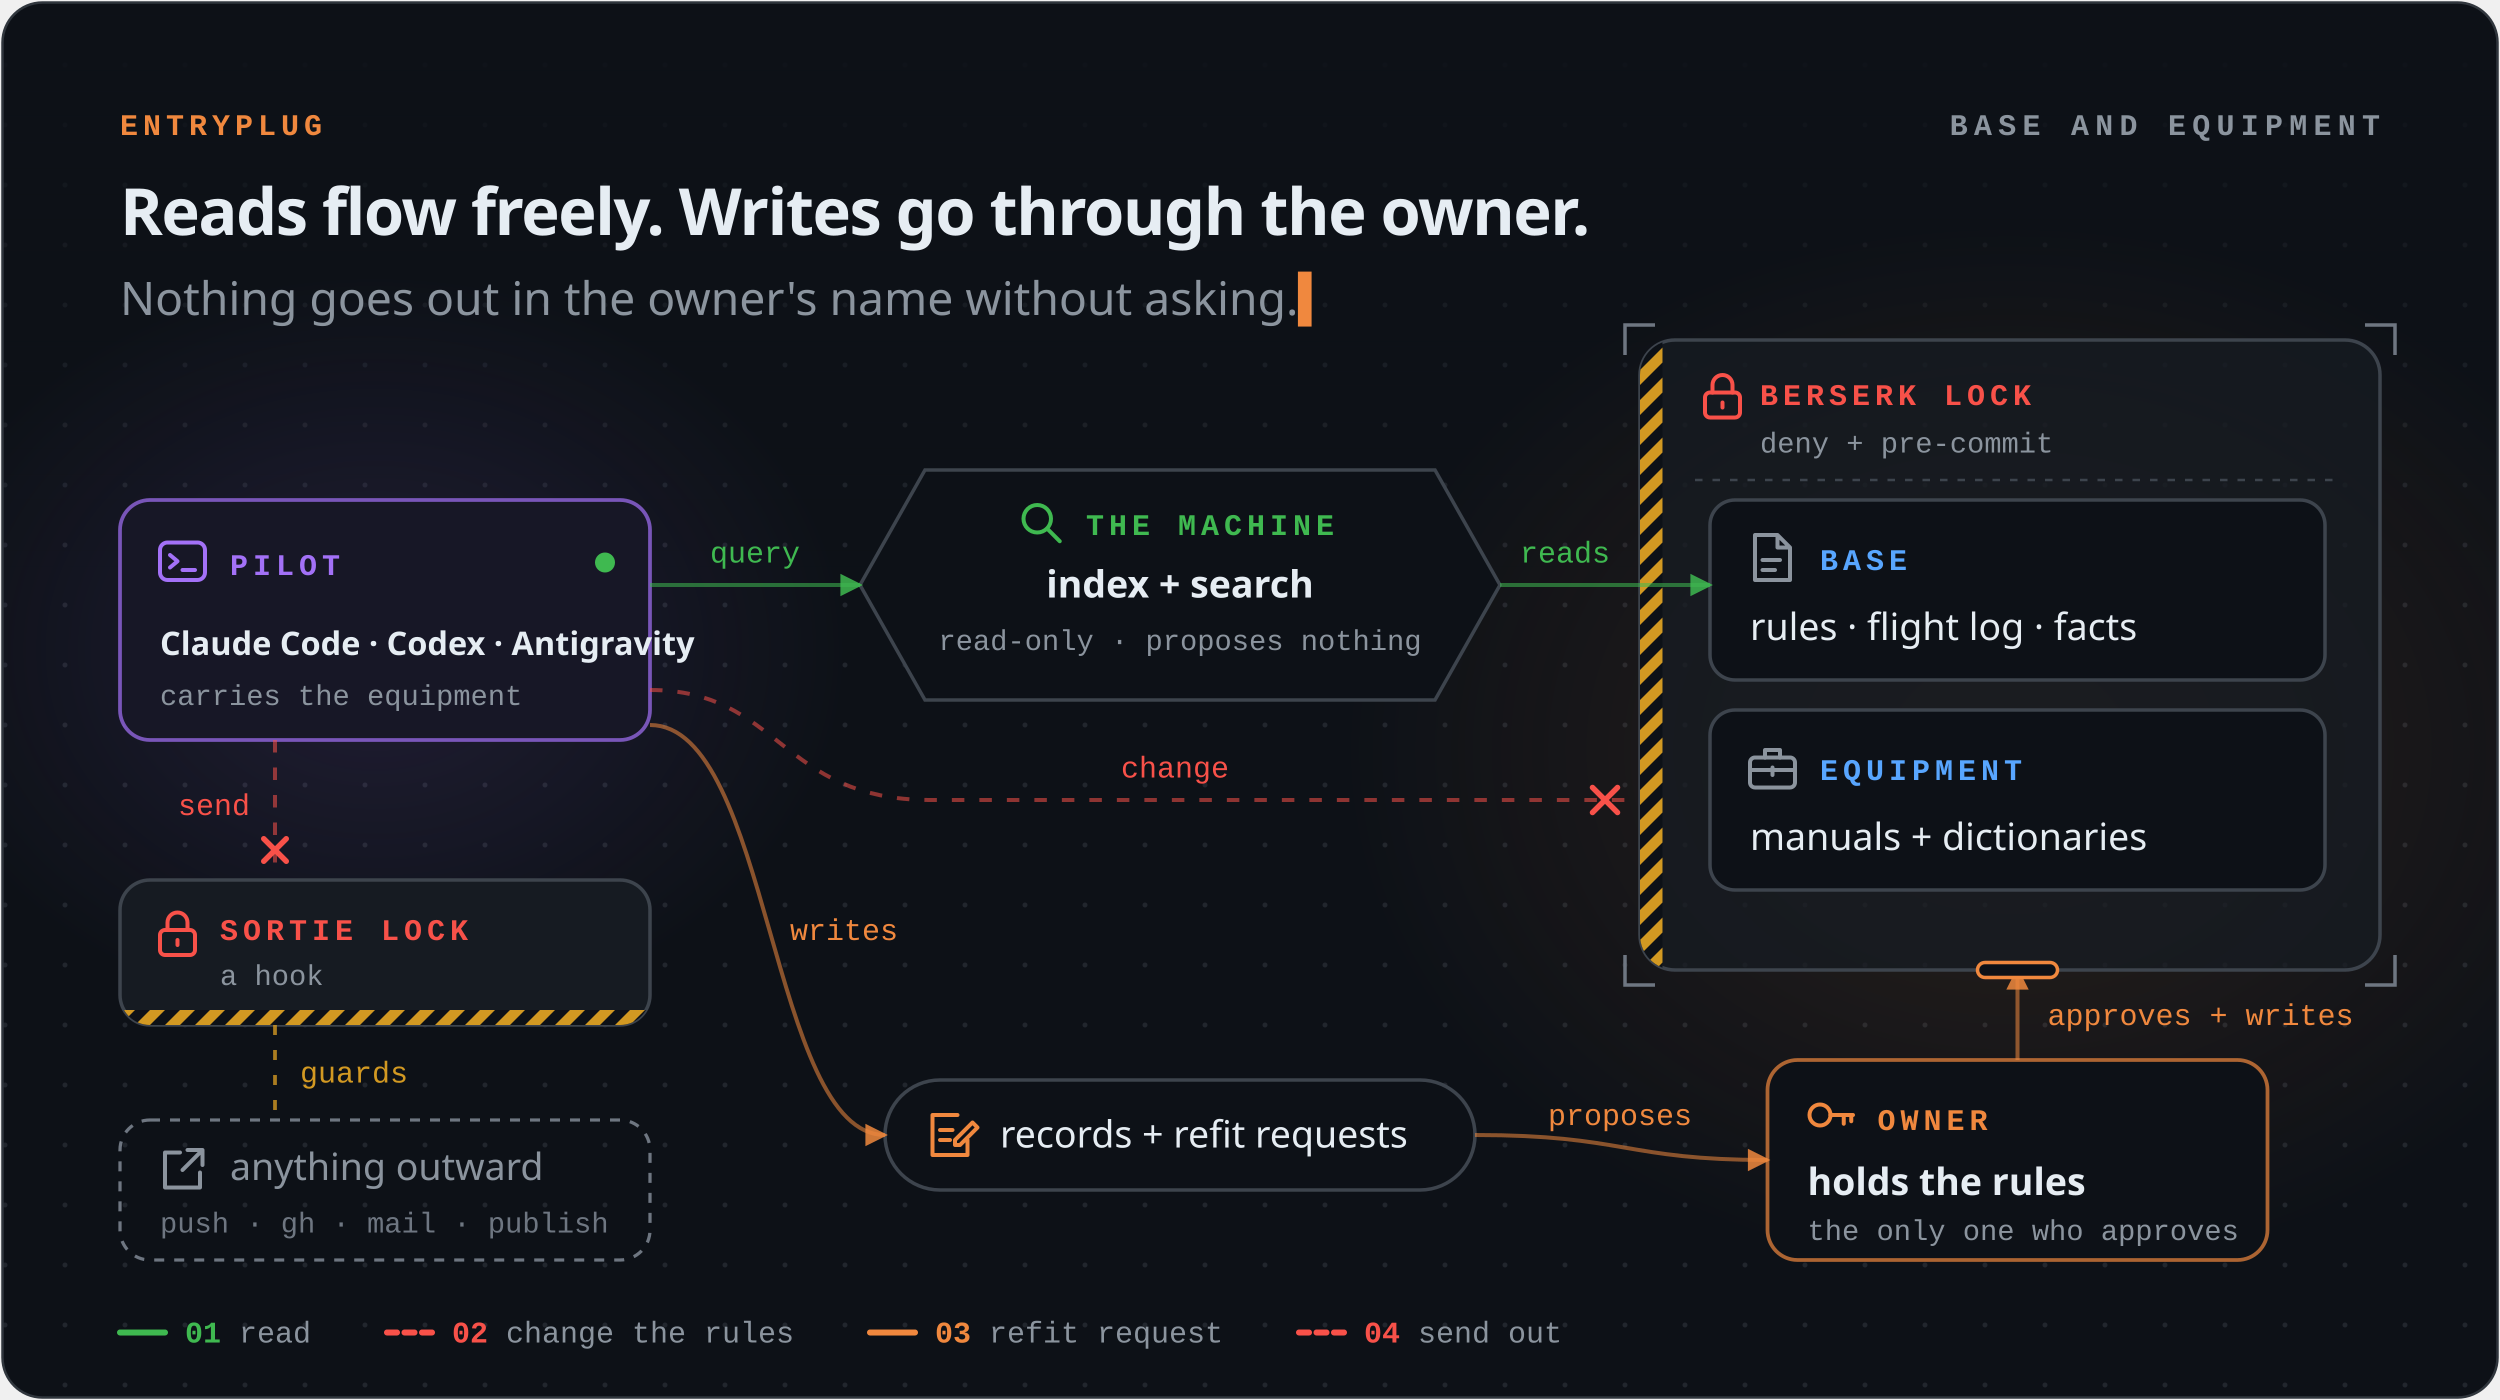
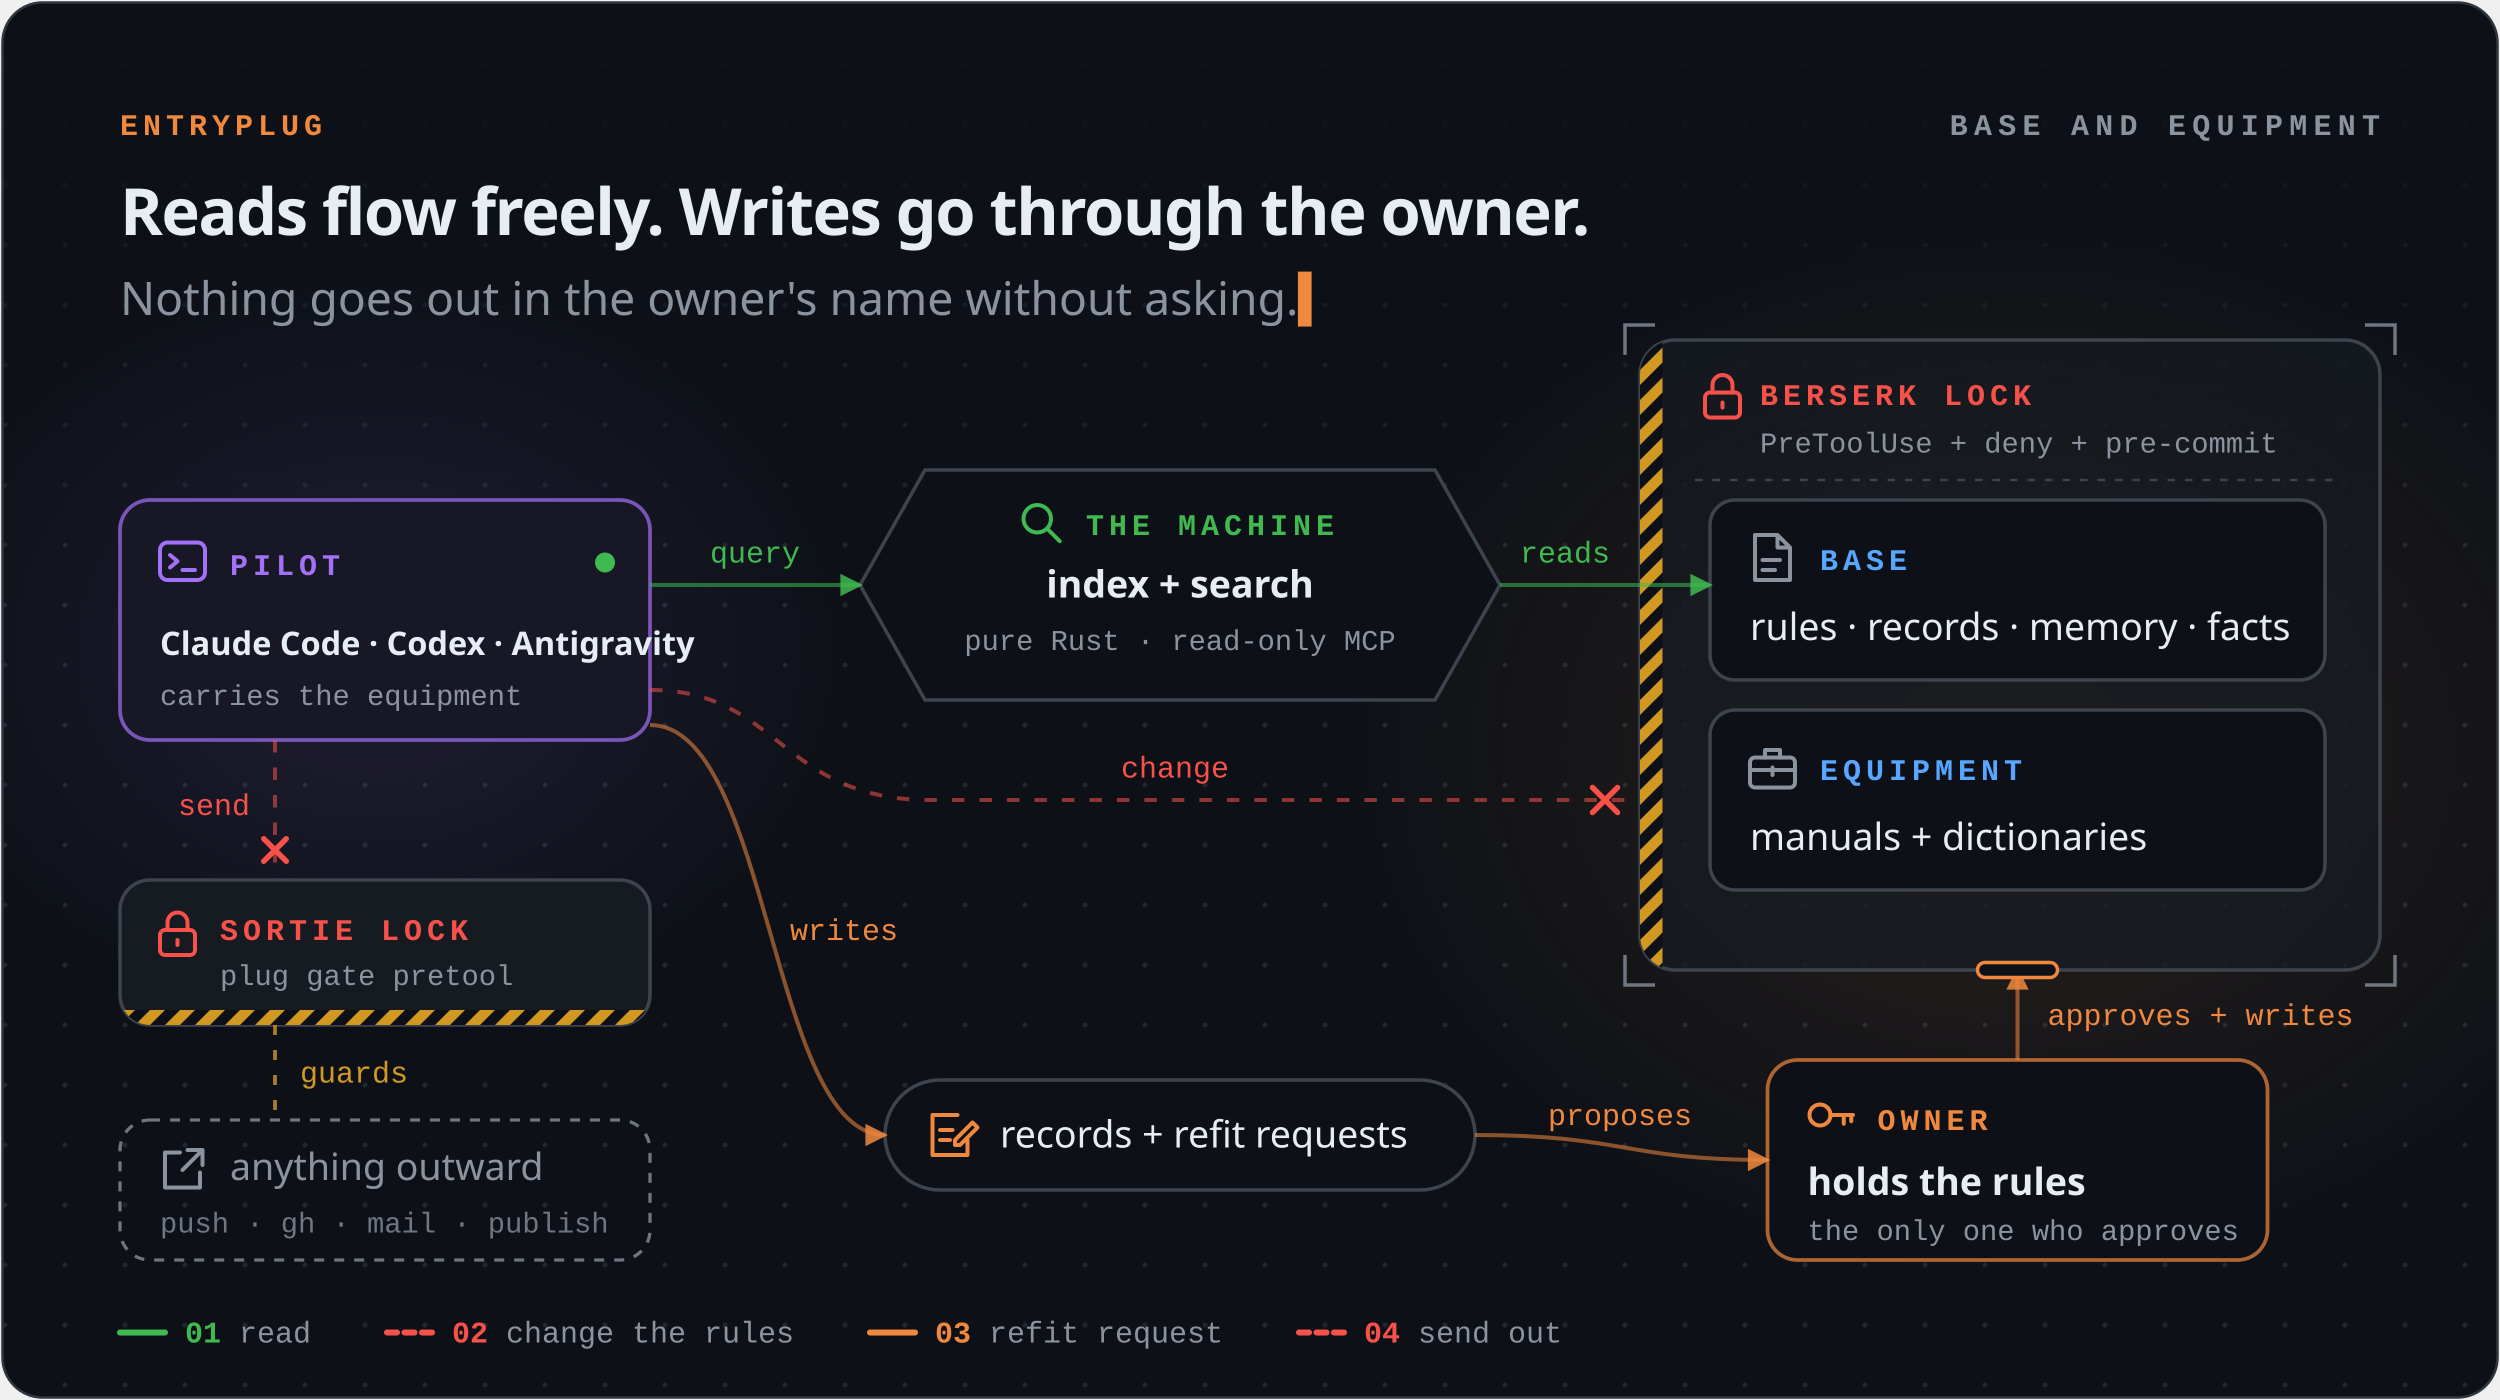
<svg xmlns="http://www.w3.org/2000/svg" width="1000" height="560" viewBox="0 0 1000 560" role="img" aria-labelledby="title desc">
  <style>
.title{font-family:-apple-system, BlinkMacSystemFont, 'Segoe UI', 'Noto Sans', Helvetica, Arial, sans-serif;font-size:26px;font-weight:700;letter-spacing:-0.6px}
.subt{font-family:-apple-system, BlinkMacSystemFont, 'Segoe UI', 'Noto Sans', Helvetica, Arial, sans-serif;font-size:18.5px}
.kick{font-family:ui-monospace, SFMono-Regular, 'SF Mono', Menlo, Consolas, 'Liberation Mono', monospace;font-size:12px;font-weight:700;letter-spacing:2px}
.hc{font-weight:600;letter-spacing:2.5px}
.node{font-family:-apple-system, BlinkMacSystemFont, 'Segoe UI', 'Noto Sans', Helvetica, Arial, sans-serif;font-size:15px}
.b{font-weight:600}
.small{font-family:ui-monospace, SFMono-Regular, 'SF Mono', Menlo, Consolas, 'Liberation Mono', monospace;font-size:11.5px}
.lbl{font-family:ui-monospace, SFMono-Regular, 'SF Mono', Menlo, Consolas, 'Liberation Mono', monospace;font-size:12px}
.legend{font-family:ui-monospace, SFMono-Regular, 'SF Mono', Menlo, Consolas, 'Liberation Mono', monospace;font-size:12px}
.ringed,.pop{transform-box:fill-box;transform-origin:center}
.cursor{animation:blink 1.1s steps(1) infinite}
.breathe{animation:breathe 2.4s ease-in-out infinite}
.ants{stroke-dasharray:4 6;animation:ants 1.2s linear infinite}
@keyframes blink{0%{opacity:1}50%{opacity:0}}
@keyframes breathe{0%,100%{opacity:.35}50%{opacity:1}}
@keyframes ants{to{stroke-dashoffset:-20}}
@keyframes hz12{to{transform:translateY(-12px)}}
@keyframes f1{0%,36.83%{opacity:0}37.92%{opacity:1.0}40.83%{opacity:1.0}46.67%,100%{opacity:0}}
@keyframes f2{0%,36.83%{opacity:0}37.50%{opacity:1.0}40.83%{opacity:1.0}46.67%,100%{opacity:0}}
@keyframes f3{0%,36.83%{opacity:0}37.92%{opacity:1.0}41.67%{opacity:1.0}47.50%,100%{opacity:0}}
@keyframes f4{0%,17.92%{opacity:0}20.42%{opacity:1.0}26.67%{opacity:1.0}31.67%,100%{opacity:0}}
@keyframes f5{0%,70.42%{opacity:0}72.92%{opacity:1.0}79.17%{opacity:1.0}84.17%,100%{opacity:0}}
@keyframes f6{0%,17.92%{opacity:0}20.42%{opacity:1.0}26.67%{opacity:1.0}31.67%,100%{opacity:0}}
@keyframes f7{0%,70.42%{opacity:0}72.92%{opacity:1.0}79.17%{opacity:1.0}84.17%,100%{opacity:0}}
@keyframes r8{0%,1.67%{opacity:0;transform:scale(1)}2.67%{opacity:.9;transform:scale(1)}13.33%{opacity:0;transform:scale(1.113,1.250)}100%{opacity:0}}
@keyframes r9{0%,29.17%{opacity:0;transform:scale(1)}30.17%{opacity:.9;transform:scale(1)}40.83%{opacity:0;transform:scale(1.113,1.250)}100%{opacity:0}}
@keyframes r10{0%,46.67%{opacity:0;transform:scale(1)}47.67%{opacity:.9;transform:scale(1)}58.33%{opacity:0;transform:scale(1.113,1.250)}100%{opacity:0}}
@keyframes r11{0%,80.00%{opacity:0;transform:scale(1)}81.00%{opacity:.9;transform:scale(1)}91.67%{opacity:0;transform:scale(1.113,1.250)}100%{opacity:0}}
@keyframes r12{0%,8.75%{opacity:0;transform:scale(1)}9.75%{opacity:.9;transform:scale(1)}20.42%{opacity:0;transform:scale(1.160,1.360)}100%{opacity:0}}
@keyframes f13{0%,8.75%{opacity:0}10.83%{opacity:1.0}25.00%{opacity:1.0}30.00%,100%{opacity:0}}
@keyframes f14{0%,52.92%{opacity:0}55.00%{opacity:1.0}76.67%{opacity:1.0}81.67%,100%{opacity:0}}
@keyframes r15{0%,52.92%{opacity:0;transform:scale(1)}53.92%{opacity:.9;transform:scale(1)}64.58%{opacity:0;transform:scale(1.102,1.545)}100%{opacity:0}}
@keyframes r16{0%,62.08%{opacity:0;transform:scale(1)}63.08%{opacity:.9;transform:scale(1)}73.75%{opacity:0;transform:scale(1.120,1.300)}100%{opacity:0}}
@keyframes f17{0%,62.08%{opacity:0}64.17%{opacity:1.0}77.50%{opacity:1.0}82.50%,100%{opacity:0}}
@keyframes f18{0%,85.83%{opacity:0}86.67%{opacity:1.0}90.00%{opacity:1.0}95.83%,100%{opacity:0}}
@keyframes f19{0%,69.17%{opacity:0}70.00%{opacity:1.0}75.00%{opacity:1.0}80.00%,100%{opacity:0}}
@keyframes p20{0%,2.92%{stroke-dashoffset:42.00;opacity:0}3.32%{opacity:1}9.17%{stroke-dashoffset:-100;opacity:1}9.67%,100%{stroke-dashoffset:-100;opacity:0}}
@keyframes p21{0%,12.08%{stroke-dashoffset:42.00;opacity:0}12.48%{opacity:1}18.33%{stroke-dashoffset:-100;opacity:1}18.83%,100%{stroke-dashoffset:-100;opacity:0}}
@keyframes p22{0%,30.00%{stroke-dashoffset:13.89;opacity:0}30.40%{opacity:1}37.08%{stroke-dashoffset:-100;opacity:1}37.58%,100%{stroke-dashoffset:-100;opacity:0}}
@keyframes p23{0%,47.50%{stroke-dashoffset:23.10;opacity:0}47.90%{opacity:1}53.33%{stroke-dashoffset:-100;opacity:1}53.83%,100%{stroke-dashoffset:-100;opacity:0}}
@keyframes p24{0%,56.25%{stroke-dashoffset:39.11;opacity:0}56.65%{opacity:1}62.50%{stroke-dashoffset:-100;opacity:1}63.00%,100%{stroke-dashoffset:-100;opacity:0}}
@keyframes p25{0%,65.42%{stroke-dashoffset:42.00;opacity:0}65.82%{opacity:1}69.58%{stroke-dashoffset:-100;opacity:1}70.08%,100%{stroke-dashoffset:-100;opacity:0}}
@keyframes p26{0%,80.83%{stroke-dashoffset:42.00;opacity:0}81.23%{opacity:1}86.00%{stroke-dashoffset:-100;opacity:1}86.50%,100%{stroke-dashoffset:-100;opacity:0}}
@keyframes b27{0%,37.08%{opacity:0;transform:scale(.6)}38.42%{opacity:1;transform:scale(1.1)}39.75%{opacity:1;transform:scale(1)}45.83%{opacity:1;transform:scale(1)}49.17%,100%{opacity:0;transform:scale(1)}}
@keyframes b28{0%,86.25%{opacity:0;transform:scale(.6)}87.58%{opacity:1;transform:scale(1.1)}88.92%{opacity:1;transform:scale(1)}94.17%{opacity:1;transform:scale(1)}97.50%,100%{opacity:0;transform:scale(1)}}
@keyframes f29{0%,1.67%{opacity:0}3.75%{opacity:1.0}26.67%{opacity:1.0}29.17%,100%{opacity:0}}
@keyframes f30{0%,29.17%{opacity:0}31.25%{opacity:1.0}44.17%{opacity:1.0}46.67%,100%{opacity:0}}
@keyframes f31{0%,46.67%{opacity:0}48.75%{opacity:1.0}77.50%{opacity:1.0}80.00%,100%{opacity:0}}
@keyframes f32{0%,80.00%{opacity:0}82.08%{opacity:1.0}95.83%{opacity:1.0}98.33%,100%{opacity:0}}
@media (prefers-reduced-motion:reduce){*{animation:none!important}}
</style>
  <defs>
    <pattern id="dots" width="24" height="24" patternUnits="userSpaceOnUse">
      <circle cx="2" cy="2" r="1" fill="#21262d" />
    </pattern>
    <linearGradient id="fade" x1="0" y1="0" x2="0" y2="1">
      <stop offset="0" stop-color="#0d1117" stop-opacity="1" />
      <stop offset=".42" stop-color="#0d1117" stop-opacity="0" />
    </linearGradient>
    <radialGradient id="halo-o" cx="50%" cy="50%" r="50%">
      <stop offset="0" stop-color="#f0883e" stop-opacity="0.13" />
      <stop offset="1" stop-color="#f0883e" stop-opacity="0" />
    </radialGradient>
    <radialGradient id="halo-p" cx="50%" cy="50%" r="50%">
      <stop offset="0" stop-color="#a371f7" stop-opacity="0.13" />
      <stop offset="1" stop-color="#a371f7" stop-opacity="0" />
    </radialGradient>
    <filter id="glow" filterUnits="userSpaceOnUse" x="0" y="0" width="1000" height="560">
      <feGaussianBlur stdDeviation="2.4" result="b" />
      <feMerge>
        <feMergeNode in="b" />
        <feMergeNode in="SourceGraphic" />
      </feMerge>
    </filter>
    <clipPath id="card">
      <rect x="1" y="1" width="998" height="558" rx="16" />
    </clipPath>
    <marker id="ar-3fb950" viewBox="0 0 10 10" refX="8" refY="5" markerWidth="7" markerHeight="7" orient="auto-start-reverse">
      <path d="M1,1 L9,5 L1,9 z" fill="#3fb950" fill-opacity="0.85" />
    </marker>
    <marker id="ar-f0883e" viewBox="0 0 10 10" refX="8" refY="5" markerWidth="7" markerHeight="7" orient="auto-start-reverse">
      <path d="M1,1 L9,5 L1,9 z" fill="#f0883e" fill-opacity="0.85" />
    </marker>
    <marker id="ar-f85149" viewBox="0 0 10 10" refX="8" refY="5" markerWidth="7" markerHeight="7" orient="auto-start-reverse">
      <path d="M1,1 L9,5 L1,9 z" fill="#f85149" fill-opacity="0.85" />
    </marker>
  </defs>
  <rect x="1" y="1" width="998" height="558" rx="16" fill="#0d1117" />
  <g clip-path="url(#card)">
    <rect width="1000" height="560" fill="url(#dots)" />
    <rect width="1000" height="560" fill="url(#fade)" />
    <ellipse cx="804" cy="300" rx="270" ry="210" fill="url(#halo-o)" />
    <ellipse cx="150" cy="260" rx="190" ry="150" fill="url(#halo-p)" />
  </g>
  <rect x="1" y="1" width="998" height="558" rx="16" fill="none" stroke="#30363d" />
  <text x="48" y="54" class="kick hk" fill="#f0883e">ENTRYPLUG</text>
  <text x="952" y="54" class="kick hc" fill="#8b949e" text-anchor="end">BASE AND EQUIPMENT</text>
  <text x="48" y="94" class="title" fill="#e6edf3">Reads flow freely. Writes go through the owner.</text>
  <text x="48" y="126" class="subt" fill="#8b949e">Nothing goes out in the owner's name without asking.<tspan class="cursor" fill="#f0883e"> ▍</tspan>
  </text>
  <clipPath id="vclip">
    <rect x="656" y="136" width="296" height="252" rx="14" />
  </clipPath>
  <rect x="656" y="136" width="296" height="252" rx="14" fill="#161b22" fill-opacity="0.75" stroke="#3d444d" stroke-width="1.4" />
  <g clip-path="url(#vclip)">
    <clipPath id="hzv">
      <rect x="656" y="136" width="9" height="252" />
    </clipPath>
    <g clip-path="url(#hzv)">
      <rect x="656" y="136" width="9" height="252" fill="#0d1117" />
      <g class="hz" style="animation:hz12 1.6s linear infinite">
        <path d="M370,134 L376,134 L108,402 L102,402 z M382,134 L388,134 L120,402 L114,402 z M394,134 L400,134 L132,402 L126,402 z M406,134 L412,134 L144,402 L138,402 z M418,134 L424,134 L156,402 L150,402 z M430,134 L436,134 L168,402 L162,402 z M442,134 L448,134 L180,402 L174,402 z M454,134 L460,134 L192,402 L186,402 z M466,134 L472,134 L204,402 L198,402 z M478,134 L484,134 L216,402 L210,402 z M490,134 L496,134 L228,402 L222,402 z M502,134 L508,134 L240,402 L234,402 z M514,134 L520,134 L252,402 L246,402 z M526,134 L532,134 L264,402 L258,402 z M538,134 L544,134 L276,402 L270,402 z M550,134 L556,134 L288,402 L282,402 z M562,134 L568,134 L300,402 L294,402 z M574,134 L580,134 L312,402 L306,402 z M586,134 L592,134 L324,402 L318,402 z M598,134 L604,134 L336,402 L330,402 z M610,134 L616,134 L348,402 L342,402 z M622,134 L628,134 L360,402 L354,402 z M634,134 L640,134 L372,402 L366,402 z M646,134 L652,134 L384,402 L378,402 z M658,134 L664,134 L396,402 L390,402 z M670,134 L676,134 L408,402 L402,402 z M682,134 L688,134 L420,402 L414,402 z M694,134 L700,134 L432,402 L426,402 z M706,134 L712,134 L444,402 L438,402 z M718,134 L724,134 L456,402 L450,402 z M730,134 L736,134 L468,402 L462,402 z M742,134 L748,134 L480,402 L474,402 z M754,134 L760,134 L492,402 L486,402 z M766,134 L772,134 L504,402 L498,402 z M778,134 L784,134 L516,402 L510,402 z M790,134 L796,134 L528,402 L522,402 z M802,134 L808,134 L540,402 L534,402 z M814,134 L820,134 L552,402 L546,402 z M826,134 L832,134 L564,402 L558,402 z M838,134 L844,134 L576,402 L570,402 z M850,134 L856,134 L588,402 L582,402 z M862,134 L868,134 L600,402 L594,402 z M874,134 L880,134 L612,402 L606,402 z M886,134 L892,134 L624,402 L618,402 z M898,134 L904,134 L636,402 L630,402 z M910,134 L916,134 L648,402 L642,402 z M922,134 L928,134 L660,402 L654,402 z" fill="#d29922" />
      </g>
    </g>
  </g>
  <rect x="656" y="136" width="296" height="252" rx="14" fill="none" stroke="#f85149" stroke-width="2.4" opacity="0" style="animation:f1 12s ease-in-out infinite both" />
  <g clip-path="url(#vclip)">
    <rect x="656" y="136" width="9" height="252" fill="#f85149" opacity="0" style="animation:f2 12s ease-in-out infinite both" />
  </g>
  <path d="M650,142 V130 H662" fill="none" stroke="#6e7681" stroke-width="1.4" />
  <path d="M958,142 V130 H946" fill="none" stroke="#6e7681" stroke-width="1.4" />
  <path d="M650,382 V394 H662" fill="none" stroke="#6e7681" stroke-width="1.4" />
  <path d="M958,382 V394 H946" fill="none" stroke="#6e7681" stroke-width="1.4" />
  <rect x="682" y="157" width="14" height="10" rx="2" fill="none" stroke="#f85149" stroke-width="1.6" stroke-linecap="round" stroke-linejoin="round" />
  <path d="M685,157 v-3 a4,4 0 0 1 8,0 v3 M689,161 v2" fill="none" stroke="#f85149" stroke-width="1.6" stroke-linecap="round" stroke-linejoin="round" />
  <text x="704" y="162" class="kick" fill="#f85149">BERSERK LOCK</text>
-   <text x="704" y="181" class="small" fill="#8b949e">deny + pre-commit</text>
+   <text x="704" y="181" class="small" fill="#8b949e">PreToolUse + deny + pre-commit</text>
  <path d="M678,192 H934" stroke="#3d444d" stroke-dasharray="3 4" />
  <rect x="672" y="143" width="266" height="44" rx="8" fill="#f85149" fill-opacity="0.16" opacity="0" style="animation:f3 12s ease-in-out infinite both" />
  <rect x="684" y="200" width="246" height="72" rx="10" fill="#0d1117" stroke="#3d444d" stroke-width="1.4" />
  <rect x="684" y="200" width="246" height="72" rx="10" fill="#3fb950" fill-opacity="0.14" stroke="#3fb950" stroke-width="1.8" opacity="0" style="animation:f4 12s ease-in-out infinite both" />
  <rect x="684" y="200" width="246" height="72" rx="10" fill="#f0883e" fill-opacity="0.14" stroke="#f0883e" stroke-width="1.8" opacity="0" style="animation:f5 12s ease-in-out infinite both" />
  <path d="M702,214 h9 l5,5 v13 h-14 z M711,214 v5 h5 M705,224 h7 M705,228 h5" fill="none" stroke="#8b949e" stroke-width="1.6" stroke-linecap="round" stroke-linejoin="round" />
  <text x="728" y="228" class="kick" fill="#58a6ff">BASE</text>
-   <text x="700" y="256" class="node" fill="#e6edf3">rules · flight log · facts</text>
+   <text x="700" y="256" class="node" fill="#e6edf3">rules · records · memory · facts</text>
  <rect x="684" y="284" width="246" height="72" rx="10" fill="#0d1117" stroke="#3d444d" stroke-width="1.4" />
  <rect x="684" y="284" width="246" height="72" rx="10" fill="#3fb950" fill-opacity="0.14" stroke="#3fb950" stroke-width="1.8" opacity="0" style="animation:f6 12s ease-in-out infinite both" />
  <rect x="684" y="284" width="246" height="72" rx="10" fill="#f0883e" fill-opacity="0.14" stroke="#f0883e" stroke-width="1.8" opacity="0" style="animation:f7 12s ease-in-out infinite both" />
  <rect x="700" y="303" width="18" height="12" rx="2" fill="none" stroke="#8b949e" stroke-width="1.6" stroke-linecap="round" stroke-linejoin="round" />
  <path d="M706,303 v-3 h6 v3 M700,308 h18 M709,307 v3" fill="none" stroke="#8b949e" stroke-width="1.6" stroke-linecap="round" stroke-linejoin="round" />
  <text x="728" y="312" class="kick" fill="#58a6ff">EQUIPMENT</text>
  <text x="700" y="340" class="node" fill="#e6edf3">manuals + dictionaries</text>
  <rect class="ringed" x="48" y="200" width="212" height="96" rx="12" fill="none" stroke="#a371f7" stroke-width="1.5" vector-effect="non-scaling-stroke" opacity="0" style="animation:r8 12s ease-out infinite both" />
  <rect class="ringed" x="48" y="200" width="212" height="96" rx="12" fill="none" stroke="#a371f7" stroke-width="1.5" vector-effect="non-scaling-stroke" opacity="0" style="animation:r9 12s ease-out infinite both" />
  <rect class="ringed" x="48" y="200" width="212" height="96" rx="12" fill="none" stroke="#a371f7" stroke-width="1.5" vector-effect="non-scaling-stroke" opacity="0" style="animation:r10 12s ease-out infinite both" />
  <rect class="ringed" x="48" y="200" width="212" height="96" rx="12" fill="none" stroke="#a371f7" stroke-width="1.5" vector-effect="non-scaling-stroke" opacity="0" style="animation:r11 12s ease-out infinite both" />
  <rect x="48" y="200" width="212" height="96" rx="12" fill="#0d1117" stroke="#a371f7" stroke-opacity="0.7" stroke-width="1.5" />
  <rect x="48" y="200" width="212" height="96" rx="12" fill="#a371f7" fill-opacity="0.07" />
  <rect x="64" y="217" width="18" height="15" rx="3" fill="none" stroke="#a371f7" stroke-width="1.6" stroke-linecap="round" stroke-linejoin="round" />
  <path d="M68,222 l3,2.5 l-3,2.5 M73,228 h5" fill="none" stroke="#a371f7" stroke-width="1.6" stroke-linecap="round" stroke-linejoin="round" />
  <text x="92" y="230" class="kick" fill="#a371f7">PILOT</text>
  <circle cx="242" cy="225" r="4" fill="#3fb950" class="breathe" />
  <text x="64" y="262" class="node b" style="font-size:13px" textLength="182" lengthAdjust="spacingAndGlyphs" fill="#e6edf3">Claude Code · Codex · Antigravity</text>
  <text x="64" y="282" class="small" fill="#8b949e">carries the equipment</text>
  <polygon class="ringed" points="344,234 370,188 574,188 600,234 574,280 370,280" fill="none" stroke="#3fb950" stroke-width="1.5" opacity="0" style="animation:r12 12s ease-out infinite both" />
  <polygon points="344,234 370,188 574,188 600,234 574,280 370,280" fill="#0d1117" stroke="#3d444d" stroke-width="1.4" />
  <polygon points="344,234 370,188 574,188 600,234 574,280 370,280" fill="#3fb950" fill-opacity="0.14" stroke="#3fb950" stroke-width="1.8" opacity="0" style="animation:f13 12s ease-in-out infinite both" />
  <circle cx="414.9" cy="207.5" r="5.5" fill="none" stroke="#3fb950" stroke-width="1.6" stroke-linecap="round" stroke-linejoin="round" />
  <path d="M418.9,211.5 l5,5" fill="none" stroke="#3fb950" stroke-width="1.6" stroke-linecap="round" stroke-linejoin="round" />
  <text x="484" y="214" class="kick" fill="#3fb950" text-anchor="middle">THE MACHINE</text>
  <text x="472" y="239" class="node b" fill="#e6edf3" text-anchor="middle">index + search</text>
-   <text x="472" y="260" class="small" fill="#8b949e" text-anchor="middle">read-only · proposes nothing</text>
+   <text x="472" y="260" class="small" fill="#8b949e" text-anchor="middle">pure Rust · read-only MCP</text>
  <rect x="354" y="432" width="236" height="44" rx="22.0" fill="#0d1117" stroke="#3d444d" stroke-width="1.4" />
  <rect x="354" y="432" width="236" height="44" rx="22.0" fill="#f0883e" fill-opacity="0.14" stroke="#f0883e" stroke-width="1.8" opacity="0" style="animation:f14 12s ease-in-out infinite both" />
  <rect class="ringed" x="354" y="432" width="236" height="44" rx="22.0" fill="none" stroke="#f0883e" stroke-width="1.5" vector-effect="non-scaling-stroke" opacity="0" style="animation:r15 12s ease-out infinite both" />
  <path d="M373,446 h10 M373,446 v16 h14 v-6 M376,452 h5 M376,456 h4 M382,456 l7,-7 l2,2 l-7,7 h-2 z" fill="none" stroke="#f0883e" stroke-width="1.6" stroke-linecap="round" stroke-linejoin="round" />
  <text x="400" y="459" class="node" fill="#e6edf3">records + refit requests</text>
  <rect class="ringed" x="707" y="424" width="200" height="80" rx="12" fill="none" stroke="#f0883e" stroke-width="1.5" vector-effect="non-scaling-stroke" opacity="0" style="animation:r16 12s ease-out infinite both" />
  <rect x="707" y="424" width="200" height="80" rx="12" fill="#0d1117" stroke="#f0883e" stroke-opacity="0.7" stroke-width="1.5" />
  <rect x="707" y="424" width="200" height="80" rx="12" fill="#f0883e" fill-opacity="0.14" stroke="#f0883e" stroke-width="1.8" opacity="0" style="animation:f17 12s ease-in-out infinite both" />
  <circle cx="728" cy="446" r="4.2" fill="none" stroke="#f0883e" stroke-width="1.6" stroke-linecap="round" stroke-linejoin="round" />
  <path d="M732.2,446 h9 M737.5,446 v3.5 M740.5,446 v2.5" fill="none" stroke="#f0883e" stroke-width="1.6" stroke-linecap="round" stroke-linejoin="round" />
  <text x="751" y="452" class="kick" fill="#f0883e">OWNER</text>
  <text x="723" y="478" class="node b" fill="#e6edf3">holds the rules</text>
  <text x="723" y="496" class="small" fill="#8b949e">the only one who approves</text>
  <clipPath id="sclip">
    <rect x="48" y="352" width="212" height="58" rx="12" />
  </clipPath>
  <rect x="48" y="352" width="212" height="58" rx="12" fill="#161b22" stroke="#3d444d" stroke-width="1.4" />
  <g clip-path="url(#sclip)">
    <clipPath id="hzs">
      <rect x="48" y="404" width="212" height="6" />
    </clipPath>
    <g clip-path="url(#hzs)">
      <rect x="48" y="404" width="212" height="6" fill="#0d1117" />
      <g class="hz" style="animation:hz12 1.6s linear infinite">
        <path d="M14,402 L20,402 L-2,424 L-8,424 z M26,402 L32,402 L10,424 L4,424 z M38,402 L44,402 L22,424 L16,424 z M50,402 L56,402 L34,424 L28,424 z M62,402 L68,402 L46,424 L40,424 z M74,402 L80,402 L58,424 L52,424 z M86,402 L92,402 L70,424 L64,424 z M98,402 L104,402 L82,424 L76,424 z M110,402 L116,402 L94,424 L88,424 z M122,402 L128,402 L106,424 L100,424 z M134,402 L140,402 L118,424 L112,424 z M146,402 L152,402 L130,424 L124,424 z M158,402 L164,402 L142,424 L136,424 z M170,402 L176,402 L154,424 L148,424 z M182,402 L188,402 L166,424 L160,424 z M194,402 L200,402 L178,424 L172,424 z M206,402 L212,402 L190,424 L184,424 z M218,402 L224,402 L202,424 L196,424 z M230,402 L236,402 L214,424 L208,424 z M242,402 L248,402 L226,424 L220,424 z M254,402 L260,402 L238,424 L232,424 z M266,402 L272,402 L250,424 L244,424 z M278,402 L284,402 L262,424 L256,424 z" fill="#d29922" />
      </g>
    </g>
  </g>
  <rect x="48" y="352" width="212" height="58" rx="12" fill="#f85149" fill-opacity="0.16" stroke="#f85149" stroke-width="2.2" opacity="0" style="animation:f18 12s ease-in-out infinite both" />
  <rect x="64" y="372" width="14" height="10" rx="2" fill="none" stroke="#f85149" stroke-width="1.6" stroke-linecap="round" stroke-linejoin="round" />
  <path d="M67,372 v-3 a4,4 0 0 1 8,0 v3 M71,376 v2" fill="none" stroke="#f85149" stroke-width="1.6" stroke-linecap="round" stroke-linejoin="round" />
  <text x="88" y="376" class="kick" fill="#f85149">SORTIE LOCK</text>
-   <text x="88" y="394" class="small" fill="#8b949e">a hook</text>
+   <text x="88" y="394" class="small" fill="#8b949e">plug gate pretool</text>
  <rect x="48" y="448" width="212" height="56" rx="12" fill="none" stroke="#6e7681" stroke-width="1.3" stroke-dasharray="4 4" />
  <path d="M72,461 h-6 v14 h14 v-6 M75,460 h6 v6 M81,460 l-8,8" fill="none" stroke="#8b949e" stroke-width="1.6" stroke-linecap="round" stroke-linejoin="round" />
  <text x="92" y="472" class="node" fill="#8b949e">anything outward</text>
  <text x="64" y="493" class="small" fill="#6e7681">push · gh · mail · publish</text>
  <path d="M260,234 L344,234" fill="none" stroke="#3fb950" stroke-opacity="0.55" stroke-width="1.6" marker-end="url(#ar-3fb950)" />
  <path d="M600,234 L684,234" fill="none" stroke="#3fb950" stroke-opacity="0.55" stroke-width="1.6" marker-end="url(#ar-3fb950)" />
  <path d="M260,276 C312,276 312,320 372,320 L652,320" fill="none" stroke="#f85149" stroke-opacity="0.55" stroke-width="1.6" stroke-dasharray="5 6" />
  <path d="M637,315 L647,325 M647,315 L637,325" stroke="#f85149" stroke-width="2.2" stroke-linecap="round" />
  <path d="M260,290 C308,290 308,454 354,454" fill="none" stroke="#f0883e" stroke-opacity="0.55" stroke-width="1.6" marker-end="url(#ar-f0883e)" />
  <path d="M590,454 C650,454 650,464 707,464" fill="none" stroke="#f0883e" stroke-opacity="0.55" stroke-width="1.6" marker-end="url(#ar-f0883e)" />
  <path d="M807,424 L807,388" fill="none" stroke="#f0883e" stroke-opacity="0.55" stroke-width="1.6" marker-end="url(#ar-f0883e)" />
  <path d="M110,296 L110,348" fill="none" stroke="#f85149" stroke-opacity="0.55" stroke-width="1.6" stroke-dasharray="5 6" />
  <path d="M105.5,335.5 L114.5,344.5 M114.5,335.5 L105.5,344.5" stroke="#f85149" stroke-width="2.2" stroke-linecap="round" />
  <path class="ants" d="M110,410 L110,448" fill="none" stroke="#d29922" stroke-width="1.5" stroke-opacity="0.8" />
  <rect x="791.0" y="385" width="32" height="6" rx="3" fill="#0d1117" stroke="#f0883e" stroke-width="1.4" />
  <rect x="791.0" y="385" width="32" height="6" rx="3" fill="#f0883e" opacity="0" style="animation:f19 12s ease-in-out infinite both" />
  <text x="302" y="225" class="lbl" fill="#3fb950" text-anchor="middle">query</text>
  <text x="626" y="225" class="lbl" fill="#3fb950" text-anchor="middle">reads</text>
  <text x="470" y="311" class="lbl" fill="#f85149" text-anchor="middle">change</text>
  <text x="316" y="376" class="lbl" fill="#f0883e">writes</text>
  <text x="648" y="450" class="lbl" fill="#f0883e" text-anchor="middle">proposes</text>
  <text x="819" y="410" class="lbl" fill="#f0883e">approves + writes</text>
  <text x="100" y="326" class="lbl" fill="#f85149" text-anchor="end">send</text>
  <text x="120" y="433" class="lbl" fill="#d29922">guards</text>
  <path class="pulse" d="M260,234 L344,234" pathLength="100" fill="none" stroke="#3fb950" stroke-width="3.2" stroke-linecap="round" filter="url(#glow)" opacity="0" style="stroke-dasharray:42.00 200;stroke-dashoffset:42.00;animation:p20 12s linear infinite both" />
  <path class="pulse" d="M600,234 L684,234" pathLength="100" fill="none" stroke="#3fb950" stroke-width="3.2" stroke-linecap="round" filter="url(#glow)" opacity="0" style="stroke-dasharray:42.00 200;stroke-dashoffset:42.00;animation:p21 12s linear infinite both" />
  <path class="pulse" d="M260,276 C312,276 312,320 372,320 L652,320" pathLength="100" fill="none" stroke="#f85149" stroke-width="3.2" stroke-linecap="round" filter="url(#glow)" opacity="0" style="stroke-dasharray:13.89 200;stroke-dashoffset:13.89;animation:p22 12s linear infinite both" />
  <path class="pulse" d="M260,290 C308,290 308,454 354,454" pathLength="100" fill="none" stroke="#f0883e" stroke-width="3.2" stroke-linecap="round" filter="url(#glow)" opacity="0" style="stroke-dasharray:23.10 200;stroke-dashoffset:23.10;animation:p23 12s linear infinite both" />
  <path class="pulse" d="M590,454 C650,454 650,464 707,464" pathLength="100" fill="none" stroke="#f0883e" stroke-width="3.2" stroke-linecap="round" filter="url(#glow)" opacity="0" style="stroke-dasharray:39.11 200;stroke-dashoffset:39.11;animation:p24 12s linear infinite both" />
  <path class="pulse" d="M807,424 L807,388" pathLength="100" fill="none" stroke="#f0883e" stroke-width="3.2" stroke-linecap="round" filter="url(#glow)" opacity="0" style="stroke-dasharray:42.00 200;stroke-dashoffset:42.00;animation:p25 12s linear infinite both" />
  <path class="pulse" d="M110,296 L110,348" pathLength="100" fill="none" stroke="#f85149" stroke-width="3.2" stroke-linecap="round" filter="url(#glow)" opacity="0" style="stroke-dasharray:42.00 200;stroke-dashoffset:42.00;animation:p26 12s linear infinite both" />
  <g class="pop" opacity="0" style="animation:b27 12s ease-out infinite both">
    <rect x="564.6" y="280" width="78.7" height="24" rx="12" fill="#f85149" />
    <text x="604" y="296" class="lbl" fill="#ffffff" text-anchor="middle" font-weight="700" letter-spacing="1.2">BLOCKED</text>
  </g>
  <g class="pop" opacity="0" style="animation:b28 12s ease-out infinite both">
    <rect x="128.0" y="318" width="175.9" height="24" rx="12" fill="#f85149" />
    <text x="215.95" y="334" class="lbl" fill="#ffffff" text-anchor="middle" font-weight="700" letter-spacing="1.2">BLOCKED · ask first</text>
  </g>
  <rect x="40" y="521" width="94.8" height="24" rx="12" fill="#3fb950" fill-opacity="0.13" stroke="#3fb950" stroke-opacity="0.55" opacity="0" style="animation:f29 12s ease-in-out infinite both" />
  <path d="M48,533 h18" stroke="#3fb950" stroke-width="2.4" stroke-linecap="round" />
  <text x="74" y="537" class="legend" fill="#8b949e">
    <tspan fill="#3fb950" font-weight="700">01</tspan> read</text>
  <rect x="146.8" y="521" width="181.2" height="24" rx="12" fill="#f85149" fill-opacity="0.13" stroke="#f85149" stroke-opacity="0.55" opacity="0" style="animation:f30 12s ease-in-out infinite both" />
  <path d="M154.8,533 h18" stroke="#f85149" stroke-width="2.4" stroke-linecap="round" stroke-dasharray="4 3" />
  <text x="180.8" y="537" class="legend" fill="#8b949e">
    <tspan fill="#f85149" font-weight="700">02</tspan> change the rules</text>
  <rect x="340" y="521" width="159.6" height="24" rx="12" fill="#f0883e" fill-opacity="0.13" stroke="#f0883e" stroke-opacity="0.55" opacity="0" style="animation:f31 12s ease-in-out infinite both" />
  <path d="M348,533 h18" stroke="#f0883e" stroke-width="2.4" stroke-linecap="round" />
  <text x="374" y="537" class="legend" fill="#8b949e">
    <tspan fill="#f0883e" font-weight="700">03</tspan> refit request</text>
  <rect x="511.6" y="521" width="123.6" height="24" rx="12" fill="#f85149" fill-opacity="0.13" stroke="#f85149" stroke-opacity="0.55" opacity="0" style="animation:f32 12s ease-in-out infinite both" />
  <path d="M519.6,533 h18" stroke="#f85149" stroke-width="2.4" stroke-linecap="round" stroke-dasharray="4 3" />
  <text x="545.6" y="537" class="legend" fill="#8b949e">
    <tspan fill="#f85149" font-weight="700">04</tspan> send out</text>
</svg>
